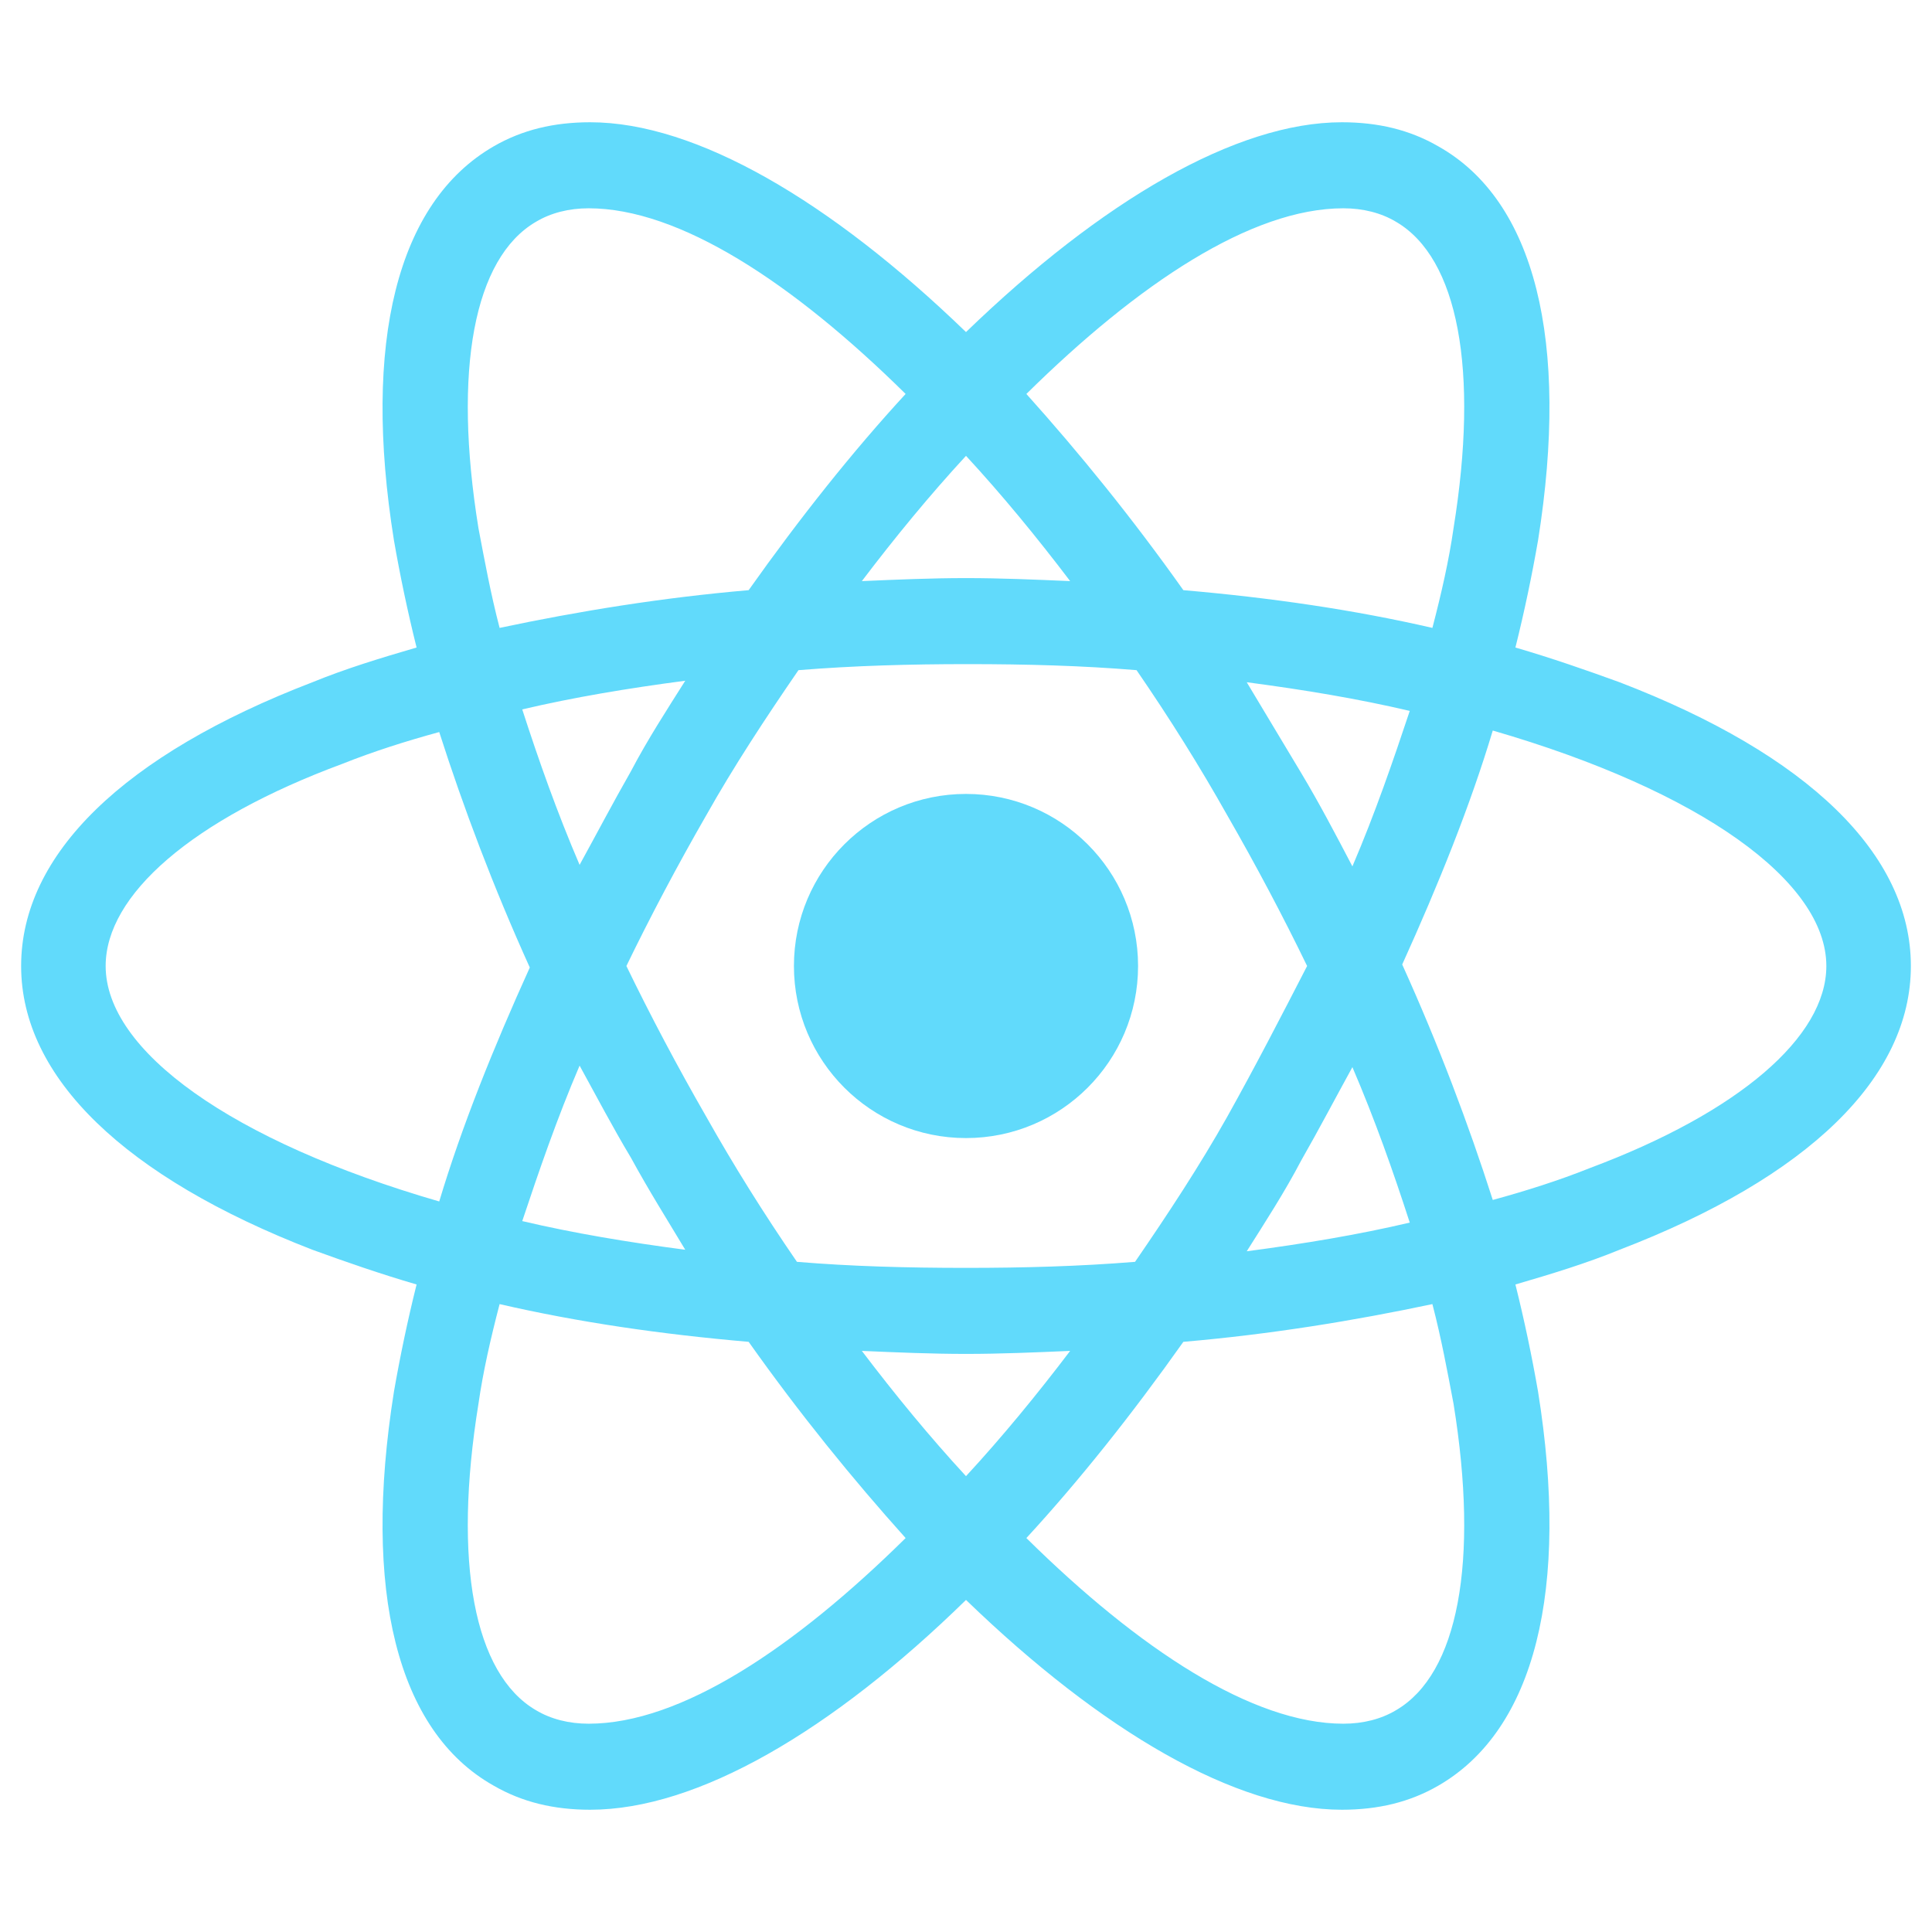
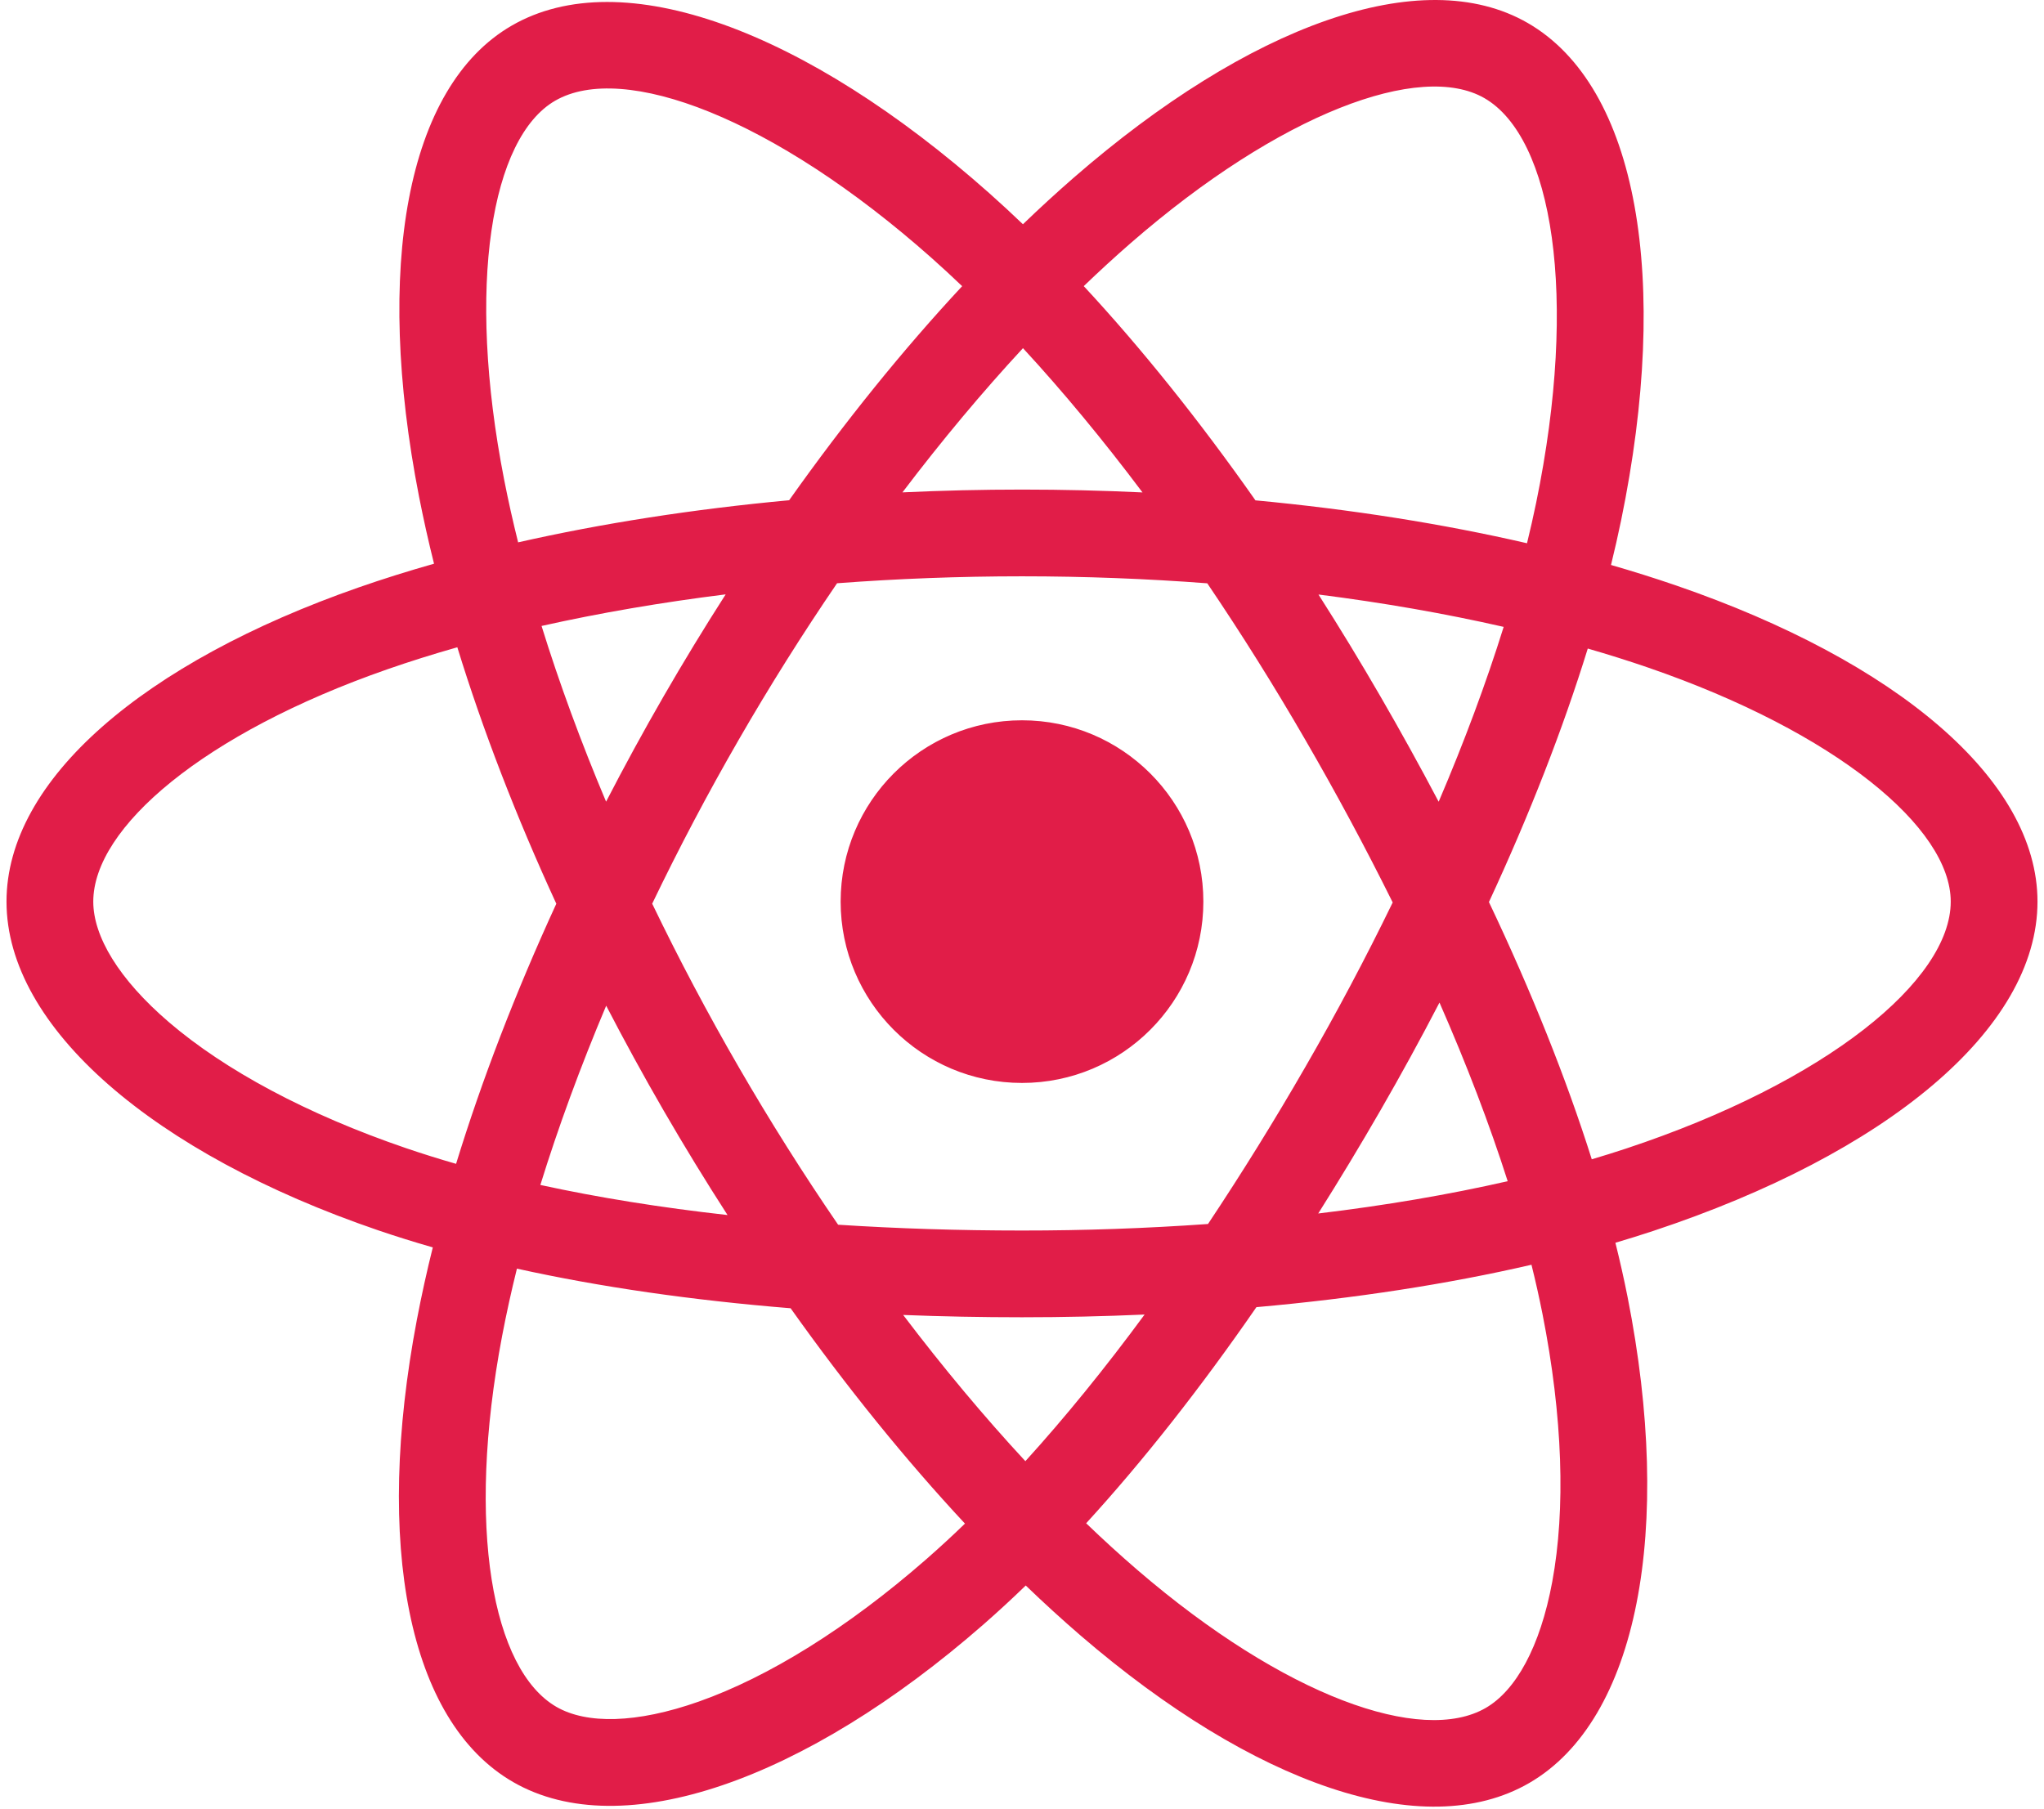
- <svg xmlns="http://www.w3.org/2000/svg" viewBox="0 0 128 128" enable-background="new 0 0 128 128">
-   <g fill="#61DAFB">
-     <circle cx="64" cy="64" r="11.4" />
-     <path d="M107.3 45.2c-2.2-.8-4.5-1.6-6.9-2.3.6-2.4 1.1-4.8 1.5-7.1 2.1-13.2-.2-22.5-6.6-26.1-1.9-1.1-4-1.6-6.4-1.6-7 0-15.9 5.2-24.9 13.9-9-8.7-17.9-13.9-24.9-13.9-2.4 0-4.5.5-6.4 1.6-6.4 3.7-8.7 13-6.6 26.1.4 2.3.9 4.7 1.5 7.1-2.4.7-4.7 1.4-6.9 2.3-12.5 4.8-19.3 11.4-19.3 18.8s6.9 14 19.3 18.8c2.2.8 4.5 1.6 6.9 2.3-.6 2.4-1.1 4.8-1.5 7.1-2.1 13.2.2 22.5 6.6 26.1 1.9 1.1 4 1.6 6.4 1.6 7.1 0 16-5.2 24.9-13.9 9 8.7 17.9 13.9 24.9 13.9 2.4 0 4.5-.5 6.4-1.6 6.4-3.7 8.7-13 6.6-26.1-.4-2.3-.9-4.7-1.5-7.1 2.4-.7 4.7-1.4 6.9-2.3 12.5-4.8 19.3-11.4 19.3-18.8s-6.8-14-19.3-18.8zm-14.8-30.5c4.1 2.4 5.5 9.8 3.8 20.3-.3 2.1-.8 4.3-1.4 6.6-5.2-1.2-10.7-2-16.5-2.5-3.4-4.8-6.9-9.1-10.4-13 7.4-7.3 14.9-12.3 21-12.3 1.3 0 2.5.3 3.5.9zm-11.2 59.3c-1.8 3.2-3.9 6.4-6.1 9.6-3.7.3-7.4.4-11.2.4-3.9 0-7.6-.1-11.2-.4-2.2-3.2-4.2-6.4-6-9.6-1.9-3.3-3.7-6.7-5.3-10 1.6-3.3 3.4-6.7 5.3-10 1.8-3.2 3.9-6.4 6.1-9.6 3.7-.3 7.4-.4 11.2-.4 3.9 0 7.6.1 11.2.4 2.2 3.2 4.2 6.4 6 9.6 1.9 3.3 3.7 6.7 5.3 10-1.7 3.3-3.4 6.6-5.3 10zm8.3-3.3c1.5 3.5 2.7 6.9 3.8 10.3-3.4.8-7 1.4-10.8 1.9 1.2-1.9 2.5-3.9 3.6-6 1.2-2.1 2.3-4.2 3.4-6.2zm-25.6 27.1c-2.4-2.6-4.7-5.4-6.9-8.3 2.3.1 4.6.2 6.9.2 2.3 0 4.6-.1 6.9-.2-2.2 2.9-4.5 5.7-6.9 8.3zm-18.6-15c-3.8-.5-7.4-1.1-10.8-1.9 1.1-3.3 2.3-6.8 3.8-10.3 1.1 2 2.2 4.1 3.4 6.1 1.2 2.2 2.4 4.1 3.6 6.1zm-7-25.5c-1.5-3.5-2.7-6.9-3.8-10.3 3.4-.8 7-1.4 10.8-1.9-1.2 1.9-2.5 3.9-3.6 6-1.2 2.1-2.3 4.2-3.4 6.2zm25.6-27.1c2.4 2.6 4.7 5.4 6.9 8.3-2.3-.1-4.6-.2-6.9-.2-2.3 0-4.6.1-6.9.2 2.2-2.9 4.5-5.7 6.9-8.3zm22.2 21l-3.6-6c3.8.5 7.4 1.1 10.8 1.9-1.1 3.3-2.3 6.8-3.8 10.3-1.1-2.1-2.2-4.2-3.4-6.2zm-54.5-16.2c-1.7-10.5-.3-17.9 3.8-20.3 1-.6 2.2-.9 3.5-.9 6 0 13.5 4.9 21 12.3-3.5 3.8-7 8.2-10.4 13-5.8.5-11.3 1.4-16.5 2.5-.6-2.3-1-4.5-1.4-6.6zm-24.7 29c0-4.7 5.7-9.7 15.7-13.4 2-.8 4.2-1.5 6.4-2.1 1.6 5 3.6 10.3 6 15.6-2.4 5.3-4.5 10.5-6 15.5-13.8-4-22.1-10-22.1-15.6zm28.5 49.3c-4.1-2.4-5.5-9.8-3.8-20.3.3-2.1.8-4.3 1.4-6.6 5.2 1.2 10.7 2 16.5 2.5 3.4 4.8 6.9 9.1 10.4 13-7.4 7.3-14.9 12.3-21 12.3-1.3 0-2.5-.3-3.5-.9zm60.8-20.3c1.7 10.5.3 17.9-3.8 20.3-1 .6-2.2.9-3.5.9-6 0-13.5-4.9-21-12.3 3.5-3.8 7-8.2 10.4-13 5.8-.5 11.3-1.4 16.5-2.5.6 2.3 1 4.5 1.4 6.6zm9-15.6c-2 .8-4.2 1.5-6.4 2.1-1.6-5-3.6-10.3-6-15.6 2.4-5.3 4.5-10.5 6-15.5 13.8 4 22.1 10 22.1 15.6 0 4.7-5.8 9.7-15.7 13.4z" />
-   </g>
+ <svg xmlns="http://www.w3.org/2000/svg" width="1.13em" height="1em" viewBox="0 0 256 228">
+   <path fill="#e11d48" d="M210.483 73.824a171.49 171.49 0 0 0-8.24-2.597c.465-1.9.893-3.777 1.273-5.621c6.238-30.281 2.16-54.676-11.769-62.708c-13.355-7.7-35.196.329-57.254 19.526a171.23 171.23 0 0 0-6.375 5.848a155.866 155.866 0 0 0-4.241-3.917C100.759 3.829 77.587-4.822 63.673 3.233C50.33 10.957 46.379 33.89 51.995 62.588a170.974 170.974 0 0 0 1.892 8.48c-3.28.932-6.445 1.924-9.474 2.98C17.309 83.498 0 98.307 0 113.668c0 15.865 18.582 31.778 46.812 41.427a145.52 145.52 0 0 0 6.921 2.165a167.467 167.467 0 0 0-2.01 9.138c-5.354 28.2-1.173 50.591 12.134 58.266c13.744 7.926 36.812-.22 59.273-19.855a145.567 145.567 0 0 0 5.342-4.923a168.064 168.064 0 0 0 6.92 6.314c21.758 18.722 43.246 26.282 56.54 18.586c13.731-7.949 18.194-32.003 12.4-61.268a145.016 145.016 0 0 0-1.535-6.842c1.62-.48 3.21-.974 4.76-1.488c29.348-9.723 48.443-25.443 48.443-41.52c0-15.417-17.868-30.326-45.517-39.844Zm-6.365 70.984c-1.4.463-2.836.91-4.3 1.345c-3.24-10.257-7.612-21.163-12.963-32.432c5.106-11 9.31-21.767 12.459-31.957c2.619.758 5.16 1.557 7.61 2.4c23.69 8.156 38.14 20.213 38.14 29.504c0 9.896-15.606 22.743-40.946 31.14Zm-10.514 20.834c2.562 12.94 2.927 24.64 1.23 33.787c-1.524 8.219-4.59 13.698-8.382 15.893c-8.067 4.67-25.32-1.4-43.927-17.412a156.726 156.726 0 0 1-6.437-5.87c7.214-7.889 14.423-17.06 21.459-27.246c12.376-1.098 24.068-2.894 34.671-5.345a134.17 134.17 0 0 1 1.386 6.193ZM87.276 214.515c-7.882 2.783-14.16 2.863-17.955.675c-8.075-4.657-11.432-22.636-6.853-46.752a156.923 156.923 0 0 1 1.869-8.499c10.486 2.32 22.093 3.988 34.498 4.994c7.084 9.967 14.501 19.128 21.976 27.15a134.668 134.668 0 0 1-4.877 4.492c-9.933 8.682-19.886 14.842-28.658 17.94ZM50.35 144.747c-12.483-4.267-22.792-9.812-29.858-15.863c-6.35-5.437-9.555-10.836-9.555-15.216c0-9.322 13.897-21.212 37.076-29.293c2.813-.98 5.757-1.905 8.812-2.773c3.204 10.42 7.406 21.315 12.477 32.332c-5.137 11.18-9.399 22.249-12.634 32.792a134.718 134.718 0 0 1-6.318-1.979Zm12.378-84.26c-4.811-24.587-1.616-43.134 6.425-47.789c8.564-4.958 27.502 2.111 47.463 19.835a144.318 144.318 0 0 1 3.841 3.545c-7.438 7.987-14.787 17.08-21.808 26.988c-12.04 1.116-23.565 2.908-34.161 5.309a160.342 160.342 0 0 1-1.76-7.887Zm110.427 27.268a347.8 347.8 0 0 0-7.785-12.803c8.168 1.033 15.994 2.404 23.343 4.08c-2.206 7.072-4.956 14.465-8.193 22.045a381.151 381.151 0 0 0-7.365-13.322Zm-45.032-43.861c5.044 5.465 10.096 11.566 15.065 18.186a322.04 322.04 0 0 0-30.257-.006c4.974-6.559 10.069-12.652 15.192-18.18ZM82.802 87.83a323.167 323.167 0 0 0-7.227 13.238c-3.184-7.553-5.909-14.98-8.134-22.152c7.304-1.634 15.093-2.97 23.209-3.984a321.524 321.524 0 0 0-7.848 12.897Zm8.081 65.352c-8.385-.936-16.291-2.203-23.593-3.793c2.26-7.3 5.045-14.885 8.298-22.6a321.187 321.187 0 0 0 7.257 13.246c2.594 4.48 5.28 8.868 8.038 13.147Zm37.542 31.03c-5.184-5.592-10.354-11.779-15.403-18.433c4.902.192 9.899.29 14.978.29c5.218 0 10.376-.117 15.453-.343c-4.985 6.774-10.018 12.97-15.028 18.486Zm52.198-57.817c3.422 7.8 6.306 15.345 8.596 22.52c-7.422 1.694-15.436 3.058-23.88 4.071a382.417 382.417 0 0 0 7.859-13.026a347.403 347.403 0 0 0 7.425-13.565Zm-16.898 8.101a358.557 358.557 0 0 1-12.281 19.815a329.4 329.4 0 0 1-23.444.823c-7.967 0-15.716-.248-23.178-.732a310.202 310.202 0 0 1-12.513-19.846h.001a307.41 307.41 0 0 1-10.923-20.627a310.278 310.278 0 0 1 10.89-20.637l-.001.001a307.318 307.318 0 0 1 12.413-19.761c7.613-.576 15.42-.876 23.31-.876H128c7.926 0 15.743.303 23.354.883a329.357 329.357 0 0 1 12.335 19.695a358.489 358.489 0 0 1 11.036 20.54a329.472 329.472 0 0 1-11 20.722Zm22.56-122.124c8.572 4.944 11.906 24.881 6.52 51.026c-.344 1.668-.73 3.367-1.15 5.09c-10.622-2.452-22.155-4.275-34.23-5.408c-7.034-10.017-14.323-19.124-21.64-27.008a160.789 160.789 0 0 1 5.888-5.4c18.9-16.447 36.564-22.941 44.612-18.3ZM128 90.808c12.625 0 22.86 10.235 22.86 22.86s-10.235 22.86-22.86 22.86s-22.86-10.235-22.86-22.86s10.235-22.86 22.86-22.86Z" />
</svg>
